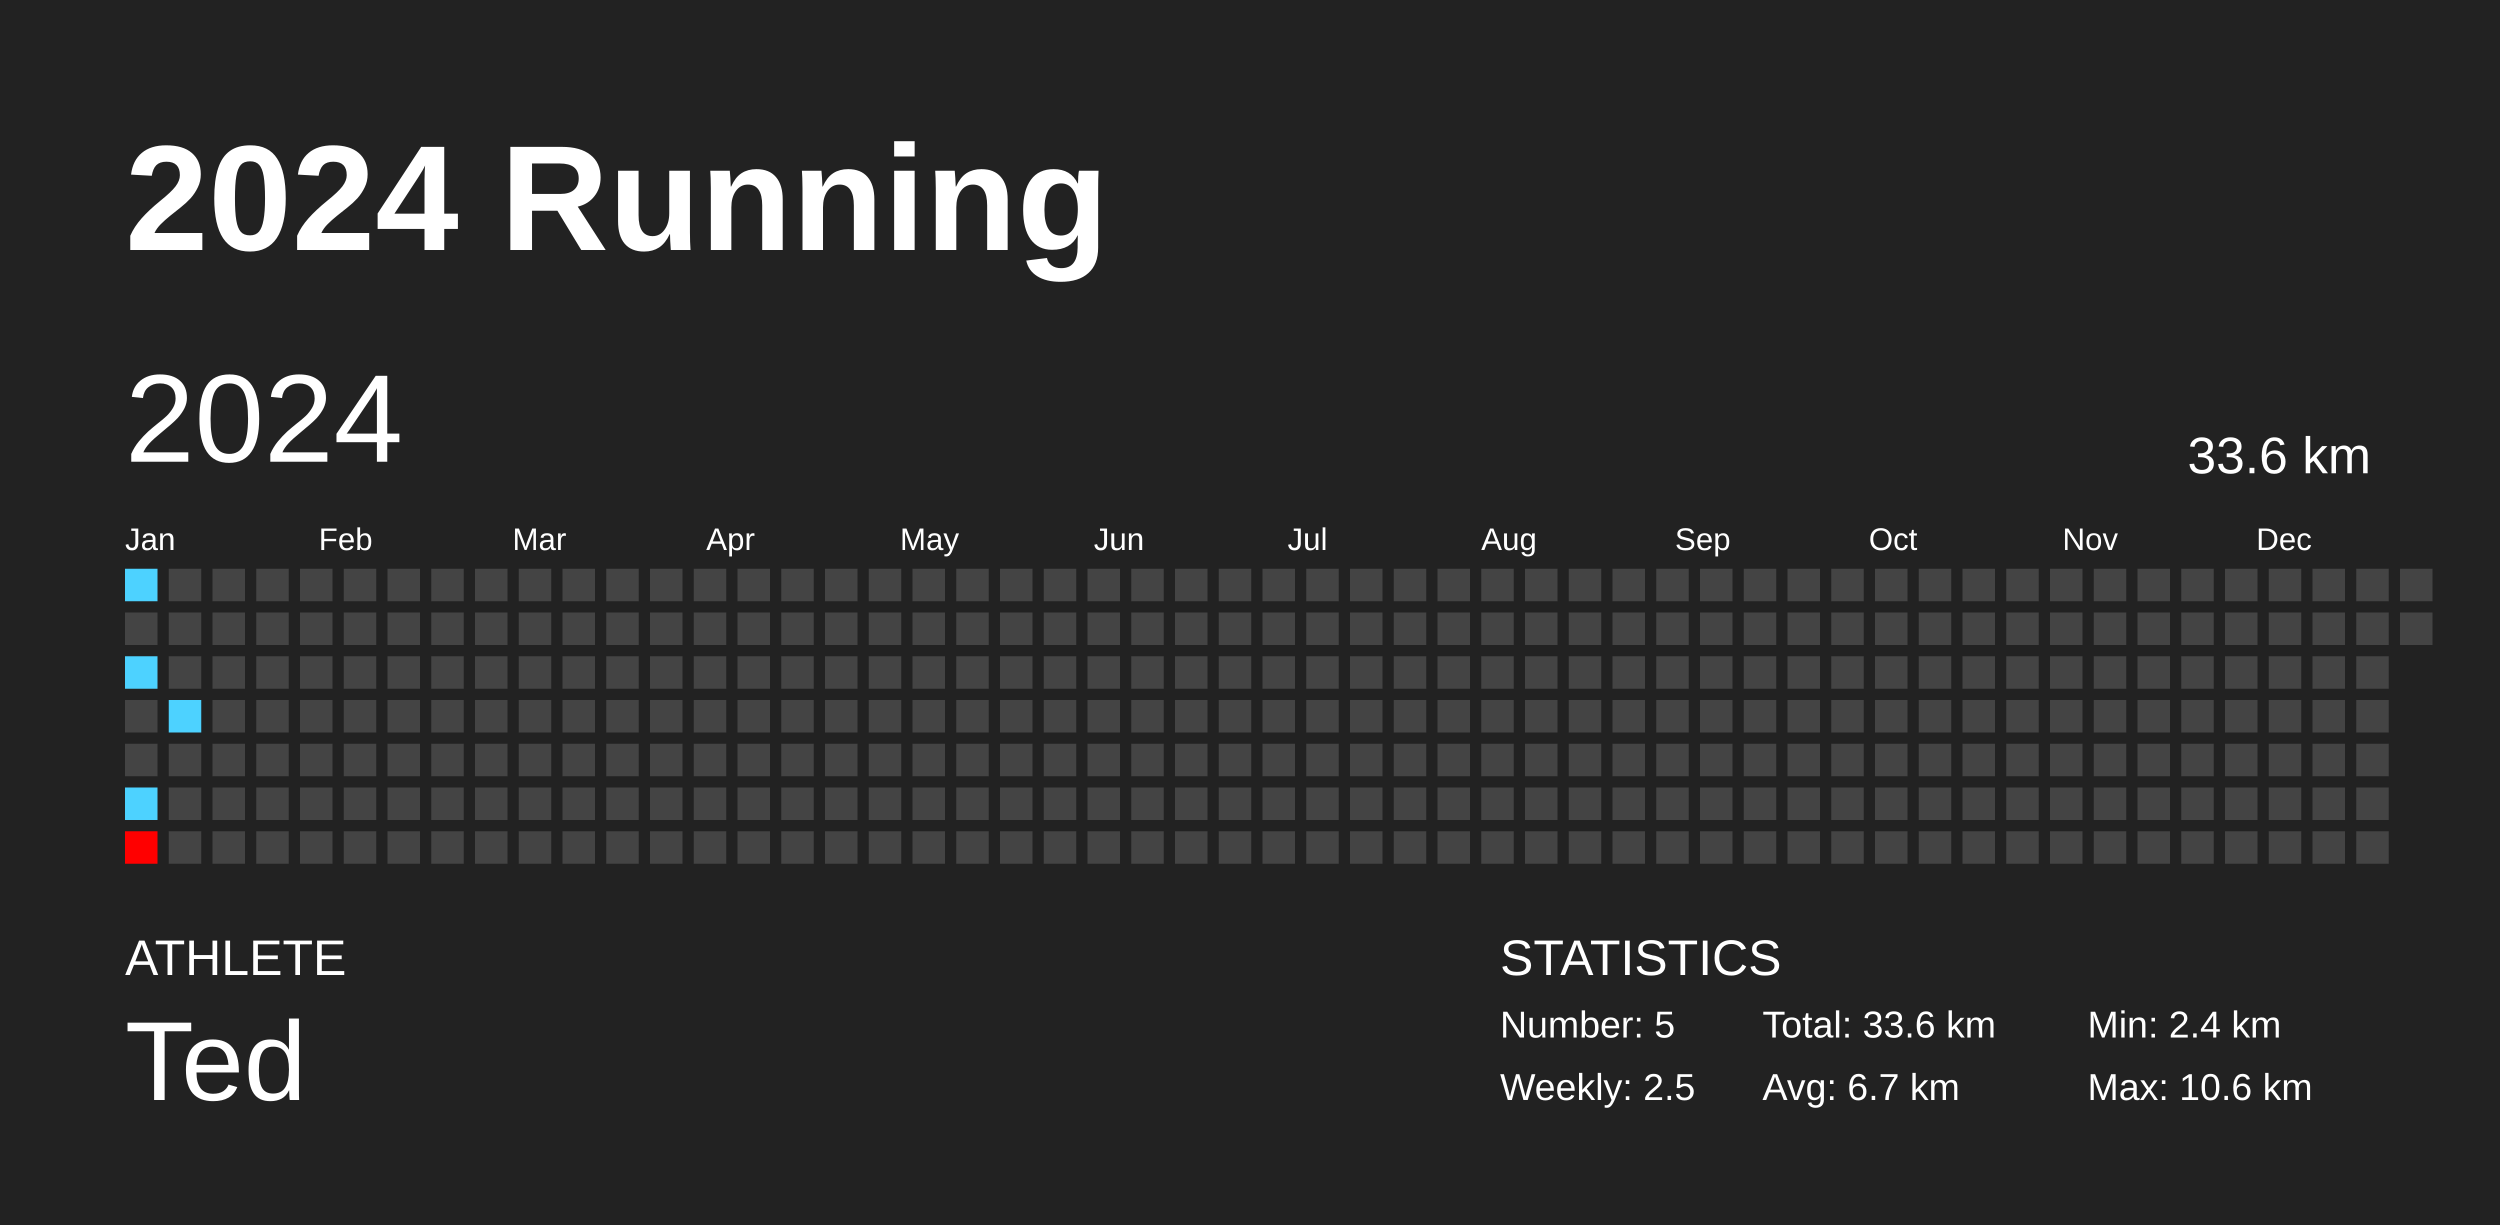
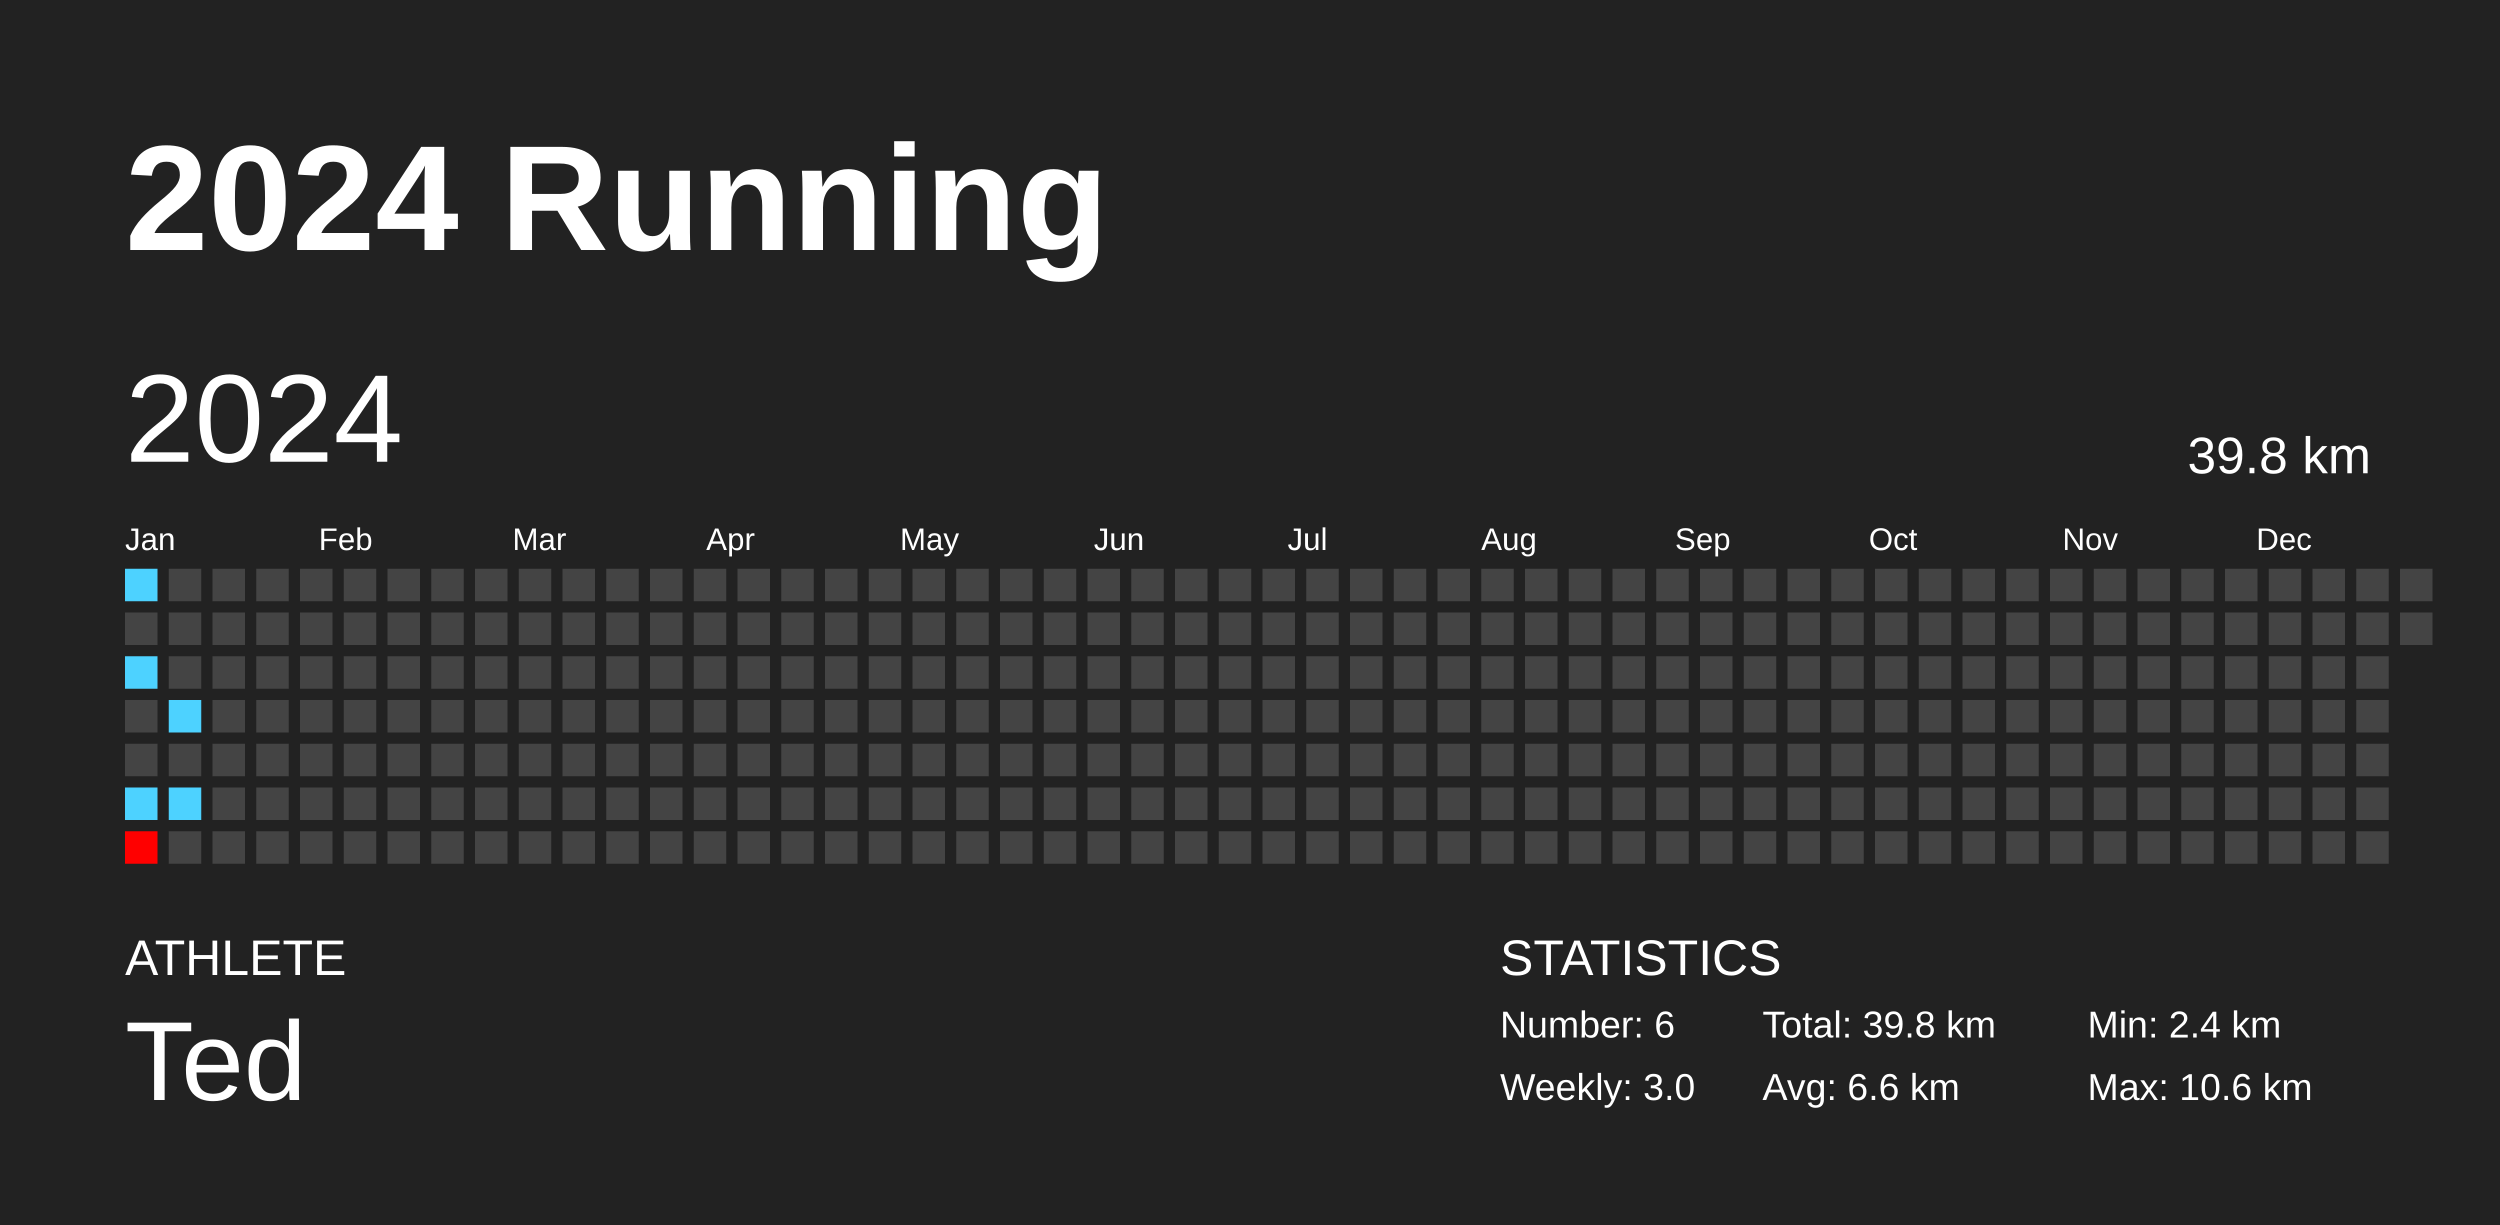
<svg xmlns="http://www.w3.org/2000/svg" baseProfile="full" height="98mm" version="1.1" viewBox="0,0,200,98" width="200mm">
  <defs />
  <rect fill="#222222" height="98" width="200" x="0" y="0" />
  <text fill="#FFFFFF" style="font-size:12px; font-family:Arial; font-weight:bold;" x="10" y="20">2024 Running</text>
  <text fill="#FFFFFF" style="font-size:4px; font-family:Arial" x="10" y="78">ATHLETE</text>
  <text fill="#FFFFFF" style="font-size:9px; font-family:Arial" x="10" y="88">Ted</text>
  <text fill="#FFFFFF" style="font-size:4px; font-family:Arial" x="120" y="78">STATISTICS</text>
-   <text fill="#FFFFFF" style="font-size:3px; font-family:Arial" x="120" y="83">Number: 5</text>
-   <text fill="#FFFFFF" style="font-size:3px; font-family:Arial" x="120" y="88">Weekly: 2.5</text>
-   <text fill="#FFFFFF" style="font-size:3px; font-family:Arial" x="141" y="83">Total: 33.6 km</text>
-   <text fill="#FFFFFF" style="font-size:3px; font-family:Arial" x="141" y="88">Avg: 6.7 km</text>
+   <text fill="#FFFFFF" style="font-size:3px; font-family:Arial" x="120" y="83">Number: 6</text>
+   <text fill="#FFFFFF" style="font-size:3px; font-family:Arial" x="120" y="88">Weekly: 3.0</text>
+   <text fill="#FFFFFF" style="font-size:3px; font-family:Arial" x="141" y="83">Total: 39.8 km</text>
+   <text fill="#FFFFFF" style="font-size:3px; font-family:Arial" x="141" y="88">Avg: 6.6 km</text>
  <text fill="#FFFFFF" style="font-size:3px; font-family:Arial" x="167" y="83">Min: 2.4 km</text>
  <text fill="#FFFFFF" style="font-size:3px; font-family:Arial" x="167" y="88">Max: 10.6 km</text>
  <text dominant-baseline="hanging" fill="#FFFFFF" style="font-size:10.0px; font-family:Arial;" x="10" y="30">2024</text>
-   <text dominant-baseline="hanging" fill="#FFFFFF" style="font-size:4.125px; font-family:Arial;" x="175" y="35">33.6 km</text>
+   <text dominant-baseline="hanging" fill="#FFFFFF" style="font-size:4.125px; font-family:Arial;" x="175" y="35">39.8 km</text>
  <text fill="#FFFFFF" style="font-size:2.5px; font-family:Arial" x="10.0" y="44">Jan</text>
  <text fill="#FFFFFF" style="font-size:2.5px; font-family:Arial" x="25.5" y="44">Feb</text>
  <text fill="#FFFFFF" style="font-size:2.5px; font-family:Arial" x="41.0" y="44">Mar</text>
  <text fill="#FFFFFF" style="font-size:2.5px; font-family:Arial" x="56.5" y="44">Apr</text>
  <text fill="#FFFFFF" style="font-size:2.5px; font-family:Arial" x="72.0" y="44">May</text>
  <text fill="#FFFFFF" style="font-size:2.5px; font-family:Arial" x="87.5" y="44">Jun</text>
  <text fill="#FFFFFF" style="font-size:2.5px; font-family:Arial" x="103.0" y="44">Jul</text>
  <text fill="#FFFFFF" style="font-size:2.5px; font-family:Arial" x="118.5" y="44">Aug</text>
  <text fill="#FFFFFF" style="font-size:2.5px; font-family:Arial" x="134.0" y="44">Sep</text>
  <text fill="#FFFFFF" style="font-size:2.5px; font-family:Arial" x="149.5" y="44">Oct</text>
  <text fill="#FFFFFF" style="font-size:2.5px; font-family:Arial" x="165.0" y="44">Nov</text>
  <text fill="#FFFFFF" style="font-size:2.5px; font-family:Arial" x="180.5" y="44">Dec</text>
  <rect fill="#4dd2ff" height="2.6" width="2.6" x="10.0" y="45.5" />
  <rect fill="#444444" height="2.6" width="2.6" x="10.0" y="49.0" />
  <rect fill="#4dd2ff" height="2.6" width="2.6" x="10.0" y="52.5" />
  <rect fill="#444444" height="2.6" width="2.6" x="10.0" y="56.0" />
  <rect fill="#444444" height="2.6" width="2.6" x="10.0" y="59.5" />
  <rect fill="#4dd2ff" height="2.6" width="2.6" x="10.0" y="63.0" />
  <rect fill="#ff0000" height="2.6" width="2.6" x="10.0" y="66.5" />
  <rect fill="#444444" height="2.6" width="2.6" x="13.5" y="45.5" />
  <rect fill="#444444" height="2.6" width="2.6" x="13.5" y="49.0" />
  <rect fill="#444444" height="2.6" width="2.6" x="13.5" y="52.5" />
  <rect fill="#4dd2ff" height="2.6" width="2.6" x="13.5" y="56.0" />
  <rect fill="#444444" height="2.6" width="2.6" x="13.5" y="59.5" />
-   <rect fill="#444444" height="2.6" width="2.6" x="13.5" y="63.0" />
+   <rect fill="#4dd2ff" height="2.6" width="2.6" x="13.5" y="63.0" />
  <rect fill="#444444" height="2.6" width="2.6" x="13.5" y="66.5" />
  <rect fill="#444444" height="2.6" width="2.6" x="17.0" y="45.5" />
  <rect fill="#444444" height="2.6" width="2.6" x="17.0" y="49.0" />
  <rect fill="#444444" height="2.6" width="2.6" x="17.0" y="52.5" />
  <rect fill="#444444" height="2.6" width="2.6" x="17.0" y="56.0" />
  <rect fill="#444444" height="2.6" width="2.6" x="17.0" y="59.5" />
  <rect fill="#444444" height="2.6" width="2.6" x="17.0" y="63.0" />
  <rect fill="#444444" height="2.6" width="2.6" x="17.0" y="66.5" />
  <rect fill="#444444" height="2.6" width="2.6" x="20.5" y="45.5" />
  <rect fill="#444444" height="2.6" width="2.6" x="20.5" y="49.0" />
  <rect fill="#444444" height="2.6" width="2.6" x="20.5" y="52.5" />
  <rect fill="#444444" height="2.6" width="2.6" x="20.5" y="56.0" />
  <rect fill="#444444" height="2.6" width="2.6" x="20.5" y="59.5" />
  <rect fill="#444444" height="2.6" width="2.6" x="20.5" y="63.0" />
  <rect fill="#444444" height="2.6" width="2.6" x="20.5" y="66.5" />
  <rect fill="#444444" height="2.6" width="2.6" x="24.0" y="45.5" />
  <rect fill="#444444" height="2.6" width="2.6" x="24.0" y="49.0" />
  <rect fill="#444444" height="2.6" width="2.6" x="24.0" y="52.5" />
  <rect fill="#444444" height="2.6" width="2.6" x="24.0" y="56.0" />
  <rect fill="#444444" height="2.6" width="2.6" x="24.0" y="59.5" />
  <rect fill="#444444" height="2.6" width="2.6" x="24.0" y="63.0" />
  <rect fill="#444444" height="2.6" width="2.6" x="24.0" y="66.5" />
  <rect fill="#444444" height="2.6" width="2.6" x="27.5" y="45.5" />
  <rect fill="#444444" height="2.6" width="2.6" x="27.5" y="49.0" />
  <rect fill="#444444" height="2.6" width="2.6" x="27.5" y="52.5" />
  <rect fill="#444444" height="2.6" width="2.6" x="27.5" y="56.0" />
  <rect fill="#444444" height="2.6" width="2.6" x="27.5" y="59.5" />
  <rect fill="#444444" height="2.6" width="2.6" x="27.5" y="63.0" />
  <rect fill="#444444" height="2.6" width="2.6" x="27.5" y="66.5" />
  <rect fill="#444444" height="2.6" width="2.6" x="31.0" y="45.5" />
  <rect fill="#444444" height="2.6" width="2.6" x="31.0" y="49.0" />
  <rect fill="#444444" height="2.6" width="2.6" x="31.0" y="52.5" />
  <rect fill="#444444" height="2.6" width="2.6" x="31.0" y="56.0" />
  <rect fill="#444444" height="2.6" width="2.6" x="31.0" y="59.5" />
  <rect fill="#444444" height="2.6" width="2.6" x="31.0" y="63.0" />
  <rect fill="#444444" height="2.6" width="2.6" x="31.0" y="66.5" />
  <rect fill="#444444" height="2.6" width="2.6" x="34.5" y="45.5" />
  <rect fill="#444444" height="2.6" width="2.6" x="34.5" y="49.0" />
  <rect fill="#444444" height="2.6" width="2.6" x="34.5" y="52.5" />
  <rect fill="#444444" height="2.6" width="2.6" x="34.5" y="56.0" />
  <rect fill="#444444" height="2.6" width="2.6" x="34.5" y="59.5" />
  <rect fill="#444444" height="2.6" width="2.6" x="34.5" y="63.0" />
  <rect fill="#444444" height="2.6" width="2.6" x="34.5" y="66.5" />
  <rect fill="#444444" height="2.6" width="2.6" x="38.0" y="45.5" />
  <rect fill="#444444" height="2.6" width="2.6" x="38.0" y="49.0" />
  <rect fill="#444444" height="2.6" width="2.6" x="38.0" y="52.5" />
  <rect fill="#444444" height="2.6" width="2.6" x="38.0" y="56.0" />
  <rect fill="#444444" height="2.6" width="2.6" x="38.0" y="59.5" />
  <rect fill="#444444" height="2.6" width="2.6" x="38.0" y="63.0" />
  <rect fill="#444444" height="2.6" width="2.6" x="38.0" y="66.5" />
  <rect fill="#444444" height="2.6" width="2.6" x="41.5" y="45.5" />
  <rect fill="#444444" height="2.6" width="2.6" x="41.5" y="49.0" />
  <rect fill="#444444" height="2.6" width="2.6" x="41.5" y="52.5" />
  <rect fill="#444444" height="2.6" width="2.6" x="41.5" y="56.0" />
  <rect fill="#444444" height="2.6" width="2.6" x="41.5" y="59.5" />
  <rect fill="#444444" height="2.6" width="2.6" x="41.5" y="63.0" />
  <rect fill="#444444" height="2.6" width="2.6" x="41.5" y="66.5" />
  <rect fill="#444444" height="2.6" width="2.6" x="45.0" y="45.5" />
  <rect fill="#444444" height="2.6" width="2.6" x="45.0" y="49.0" />
  <rect fill="#444444" height="2.6" width="2.6" x="45.0" y="52.5" />
  <rect fill="#444444" height="2.6" width="2.6" x="45.0" y="56.0" />
  <rect fill="#444444" height="2.6" width="2.6" x="45.0" y="59.5" />
  <rect fill="#444444" height="2.6" width="2.6" x="45.0" y="63.0" />
  <rect fill="#444444" height="2.6" width="2.6" x="45.0" y="66.5" />
  <rect fill="#444444" height="2.6" width="2.6" x="48.5" y="45.5" />
  <rect fill="#444444" height="2.6" width="2.6" x="48.5" y="49.0" />
  <rect fill="#444444" height="2.6" width="2.6" x="48.5" y="52.5" />
  <rect fill="#444444" height="2.6" width="2.6" x="48.5" y="56.0" />
  <rect fill="#444444" height="2.6" width="2.6" x="48.5" y="59.5" />
  <rect fill="#444444" height="2.6" width="2.6" x="48.5" y="63.0" />
  <rect fill="#444444" height="2.6" width="2.6" x="48.5" y="66.5" />
  <rect fill="#444444" height="2.6" width="2.6" x="52.0" y="45.5" />
  <rect fill="#444444" height="2.6" width="2.6" x="52.0" y="49.0" />
  <rect fill="#444444" height="2.6" width="2.6" x="52.0" y="52.5" />
  <rect fill="#444444" height="2.6" width="2.6" x="52.0" y="56.0" />
  <rect fill="#444444" height="2.6" width="2.6" x="52.0" y="59.5" />
  <rect fill="#444444" height="2.6" width="2.6" x="52.0" y="63.0" />
  <rect fill="#444444" height="2.6" width="2.6" x="52.0" y="66.5" />
  <rect fill="#444444" height="2.6" width="2.6" x="55.5" y="45.5" />
  <rect fill="#444444" height="2.6" width="2.6" x="55.5" y="49.0" />
  <rect fill="#444444" height="2.6" width="2.6" x="55.5" y="52.5" />
  <rect fill="#444444" height="2.6" width="2.6" x="55.5" y="56.0" />
  <rect fill="#444444" height="2.6" width="2.6" x="55.5" y="59.5" />
  <rect fill="#444444" height="2.6" width="2.6" x="55.5" y="63.0" />
  <rect fill="#444444" height="2.6" width="2.6" x="55.5" y="66.5" />
  <rect fill="#444444" height="2.6" width="2.6" x="59.0" y="45.5" />
  <rect fill="#444444" height="2.6" width="2.6" x="59.0" y="49.0" />
  <rect fill="#444444" height="2.6" width="2.6" x="59.0" y="52.5" />
  <rect fill="#444444" height="2.6" width="2.6" x="59.0" y="56.0" />
  <rect fill="#444444" height="2.6" width="2.6" x="59.0" y="59.5" />
  <rect fill="#444444" height="2.6" width="2.6" x="59.0" y="63.0" />
  <rect fill="#444444" height="2.6" width="2.6" x="59.0" y="66.5" />
  <rect fill="#444444" height="2.6" width="2.6" x="62.5" y="45.5" />
  <rect fill="#444444" height="2.6" width="2.6" x="62.5" y="49.0" />
  <rect fill="#444444" height="2.6" width="2.6" x="62.5" y="52.5" />
  <rect fill="#444444" height="2.6" width="2.6" x="62.5" y="56.0" />
  <rect fill="#444444" height="2.6" width="2.6" x="62.5" y="59.5" />
  <rect fill="#444444" height="2.6" width="2.6" x="62.5" y="63.0" />
  <rect fill="#444444" height="2.6" width="2.6" x="62.5" y="66.5" />
  <rect fill="#444444" height="2.6" width="2.6" x="66.0" y="45.5" />
  <rect fill="#444444" height="2.6" width="2.6" x="66.0" y="49.0" />
  <rect fill="#444444" height="2.6" width="2.6" x="66.0" y="52.5" />
  <rect fill="#444444" height="2.6" width="2.6" x="66.0" y="56.0" />
  <rect fill="#444444" height="2.6" width="2.6" x="66.0" y="59.5" />
  <rect fill="#444444" height="2.6" width="2.6" x="66.0" y="63.0" />
  <rect fill="#444444" height="2.6" width="2.6" x="66.0" y="66.5" />
  <rect fill="#444444" height="2.6" width="2.6" x="69.5" y="45.5" />
  <rect fill="#444444" height="2.6" width="2.6" x="69.5" y="49.0" />
  <rect fill="#444444" height="2.6" width="2.6" x="69.5" y="52.5" />
  <rect fill="#444444" height="2.6" width="2.6" x="69.5" y="56.0" />
  <rect fill="#444444" height="2.6" width="2.6" x="69.5" y="59.5" />
  <rect fill="#444444" height="2.6" width="2.6" x="69.5" y="63.0" />
  <rect fill="#444444" height="2.6" width="2.6" x="69.5" y="66.5" />
  <rect fill="#444444" height="2.6" width="2.6" x="73.0" y="45.5" />
  <rect fill="#444444" height="2.6" width="2.6" x="73.0" y="49.0" />
  <rect fill="#444444" height="2.6" width="2.6" x="73.0" y="52.5" />
  <rect fill="#444444" height="2.6" width="2.6" x="73.0" y="56.0" />
  <rect fill="#444444" height="2.6" width="2.6" x="73.0" y="59.5" />
  <rect fill="#444444" height="2.6" width="2.6" x="73.0" y="63.0" />
  <rect fill="#444444" height="2.6" width="2.6" x="73.0" y="66.5" />
  <rect fill="#444444" height="2.6" width="2.6" x="76.5" y="45.5" />
  <rect fill="#444444" height="2.6" width="2.6" x="76.5" y="49.0" />
  <rect fill="#444444" height="2.6" width="2.6" x="76.5" y="52.5" />
  <rect fill="#444444" height="2.6" width="2.6" x="76.5" y="56.0" />
  <rect fill="#444444" height="2.6" width="2.6" x="76.5" y="59.5" />
  <rect fill="#444444" height="2.6" width="2.6" x="76.5" y="63.0" />
  <rect fill="#444444" height="2.6" width="2.6" x="76.5" y="66.5" />
  <rect fill="#444444" height="2.6" width="2.6" x="80.0" y="45.5" />
  <rect fill="#444444" height="2.6" width="2.6" x="80.0" y="49.0" />
  <rect fill="#444444" height="2.6" width="2.6" x="80.0" y="52.5" />
  <rect fill="#444444" height="2.6" width="2.6" x="80.0" y="56.0" />
  <rect fill="#444444" height="2.6" width="2.6" x="80.0" y="59.5" />
  <rect fill="#444444" height="2.6" width="2.6" x="80.0" y="63.0" />
  <rect fill="#444444" height="2.6" width="2.6" x="80.0" y="66.5" />
  <rect fill="#444444" height="2.6" width="2.6" x="83.5" y="45.5" />
  <rect fill="#444444" height="2.6" width="2.6" x="83.5" y="49.0" />
  <rect fill="#444444" height="2.6" width="2.6" x="83.5" y="52.5" />
  <rect fill="#444444" height="2.6" width="2.6" x="83.5" y="56.0" />
  <rect fill="#444444" height="2.6" width="2.6" x="83.5" y="59.5" />
  <rect fill="#444444" height="2.6" width="2.6" x="83.5" y="63.0" />
  <rect fill="#444444" height="2.6" width="2.6" x="83.5" y="66.5" />
  <rect fill="#444444" height="2.6" width="2.6" x="87.0" y="45.5" />
  <rect fill="#444444" height="2.6" width="2.6" x="87.0" y="49.0" />
  <rect fill="#444444" height="2.6" width="2.6" x="87.0" y="52.5" />
  <rect fill="#444444" height="2.6" width="2.6" x="87.0" y="56.0" />
  <rect fill="#444444" height="2.6" width="2.6" x="87.0" y="59.5" />
  <rect fill="#444444" height="2.6" width="2.6" x="87.0" y="63.0" />
  <rect fill="#444444" height="2.6" width="2.6" x="87.0" y="66.5" />
  <rect fill="#444444" height="2.6" width="2.6" x="90.5" y="45.5" />
  <rect fill="#444444" height="2.6" width="2.6" x="90.5" y="49.0" />
  <rect fill="#444444" height="2.6" width="2.6" x="90.5" y="52.5" />
  <rect fill="#444444" height="2.6" width="2.6" x="90.5" y="56.0" />
  <rect fill="#444444" height="2.6" width="2.6" x="90.5" y="59.5" />
  <rect fill="#444444" height="2.6" width="2.6" x="90.5" y="63.0" />
  <rect fill="#444444" height="2.6" width="2.6" x="90.5" y="66.5" />
  <rect fill="#444444" height="2.6" width="2.6" x="94.0" y="45.5" />
  <rect fill="#444444" height="2.6" width="2.6" x="94.0" y="49.0" />
  <rect fill="#444444" height="2.6" width="2.6" x="94.0" y="52.5" />
  <rect fill="#444444" height="2.6" width="2.6" x="94.0" y="56.0" />
  <rect fill="#444444" height="2.6" width="2.6" x="94.0" y="59.5" />
  <rect fill="#444444" height="2.6" width="2.6" x="94.0" y="63.0" />
  <rect fill="#444444" height="2.6" width="2.6" x="94.0" y="66.5" />
  <rect fill="#444444" height="2.6" width="2.6" x="97.5" y="45.5" />
  <rect fill="#444444" height="2.6" width="2.6" x="97.5" y="49.0" />
  <rect fill="#444444" height="2.6" width="2.6" x="97.5" y="52.5" />
  <rect fill="#444444" height="2.6" width="2.6" x="97.5" y="56.0" />
  <rect fill="#444444" height="2.6" width="2.6" x="97.5" y="59.5" />
  <rect fill="#444444" height="2.6" width="2.6" x="97.5" y="63.0" />
  <rect fill="#444444" height="2.6" width="2.6" x="97.5" y="66.5" />
  <rect fill="#444444" height="2.6" width="2.6" x="101.0" y="45.5" />
  <rect fill="#444444" height="2.6" width="2.6" x="101.0" y="49.0" />
  <rect fill="#444444" height="2.6" width="2.6" x="101.0" y="52.5" />
  <rect fill="#444444" height="2.6" width="2.6" x="101.0" y="56.0" />
  <rect fill="#444444" height="2.6" width="2.6" x="101.0" y="59.5" />
  <rect fill="#444444" height="2.6" width="2.6" x="101.0" y="63.0" />
  <rect fill="#444444" height="2.6" width="2.6" x="101.0" y="66.5" />
  <rect fill="#444444" height="2.6" width="2.6" x="104.5" y="45.5" />
  <rect fill="#444444" height="2.6" width="2.6" x="104.5" y="49.0" />
  <rect fill="#444444" height="2.6" width="2.6" x="104.5" y="52.5" />
  <rect fill="#444444" height="2.6" width="2.6" x="104.5" y="56.0" />
  <rect fill="#444444" height="2.6" width="2.6" x="104.5" y="59.5" />
  <rect fill="#444444" height="2.6" width="2.6" x="104.5" y="63.0" />
  <rect fill="#444444" height="2.6" width="2.6" x="104.5" y="66.5" />
  <rect fill="#444444" height="2.6" width="2.6" x="108.0" y="45.5" />
  <rect fill="#444444" height="2.6" width="2.6" x="108.0" y="49.0" />
  <rect fill="#444444" height="2.6" width="2.6" x="108.0" y="52.5" />
  <rect fill="#444444" height="2.6" width="2.6" x="108.0" y="56.0" />
  <rect fill="#444444" height="2.6" width="2.6" x="108.0" y="59.5" />
  <rect fill="#444444" height="2.6" width="2.6" x="108.0" y="63.0" />
  <rect fill="#444444" height="2.6" width="2.6" x="108.0" y="66.5" />
  <rect fill="#444444" height="2.6" width="2.6" x="111.5" y="45.5" />
  <rect fill="#444444" height="2.6" width="2.6" x="111.5" y="49.0" />
  <rect fill="#444444" height="2.6" width="2.6" x="111.5" y="52.5" />
  <rect fill="#444444" height="2.6" width="2.6" x="111.5" y="56.0" />
  <rect fill="#444444" height="2.6" width="2.6" x="111.5" y="59.5" />
  <rect fill="#444444" height="2.6" width="2.6" x="111.5" y="63.0" />
  <rect fill="#444444" height="2.6" width="2.6" x="111.5" y="66.5" />
  <rect fill="#444444" height="2.6" width="2.6" x="115.0" y="45.5" />
  <rect fill="#444444" height="2.6" width="2.6" x="115.0" y="49.0" />
  <rect fill="#444444" height="2.6" width="2.6" x="115.0" y="52.5" />
  <rect fill="#444444" height="2.6" width="2.6" x="115.0" y="56.0" />
  <rect fill="#444444" height="2.6" width="2.6" x="115.0" y="59.5" />
  <rect fill="#444444" height="2.6" width="2.6" x="115.0" y="63.0" />
  <rect fill="#444444" height="2.6" width="2.6" x="115.0" y="66.5" />
  <rect fill="#444444" height="2.6" width="2.6" x="118.5" y="45.5" />
  <rect fill="#444444" height="2.6" width="2.6" x="118.5" y="49.0" />
  <rect fill="#444444" height="2.6" width="2.6" x="118.5" y="52.5" />
  <rect fill="#444444" height="2.6" width="2.6" x="118.5" y="56.0" />
  <rect fill="#444444" height="2.6" width="2.6" x="118.5" y="59.5" />
  <rect fill="#444444" height="2.6" width="2.6" x="118.5" y="63.0" />
  <rect fill="#444444" height="2.6" width="2.6" x="118.5" y="66.5" />
  <rect fill="#444444" height="2.6" width="2.6" x="122.0" y="45.5" />
  <rect fill="#444444" height="2.6" width="2.6" x="122.0" y="49.0" />
  <rect fill="#444444" height="2.6" width="2.6" x="122.0" y="52.5" />
  <rect fill="#444444" height="2.6" width="2.6" x="122.0" y="56.0" />
  <rect fill="#444444" height="2.6" width="2.6" x="122.0" y="59.5" />
  <rect fill="#444444" height="2.6" width="2.6" x="122.0" y="63.0" />
  <rect fill="#444444" height="2.6" width="2.6" x="122.0" y="66.5" />
  <rect fill="#444444" height="2.6" width="2.6" x="125.5" y="45.5" />
  <rect fill="#444444" height="2.6" width="2.6" x="125.5" y="49.0" />
  <rect fill="#444444" height="2.6" width="2.6" x="125.5" y="52.5" />
  <rect fill="#444444" height="2.6" width="2.6" x="125.5" y="56.0" />
  <rect fill="#444444" height="2.6" width="2.6" x="125.5" y="59.5" />
  <rect fill="#444444" height="2.6" width="2.6" x="125.5" y="63.0" />
  <rect fill="#444444" height="2.6" width="2.6" x="125.5" y="66.5" />
  <rect fill="#444444" height="2.6" width="2.6" x="129.0" y="45.5" />
  <rect fill="#444444" height="2.6" width="2.6" x="129.0" y="49.0" />
  <rect fill="#444444" height="2.6" width="2.6" x="129.0" y="52.5" />
  <rect fill="#444444" height="2.6" width="2.6" x="129.0" y="56.0" />
  <rect fill="#444444" height="2.6" width="2.6" x="129.0" y="59.5" />
  <rect fill="#444444" height="2.6" width="2.6" x="129.0" y="63.0" />
  <rect fill="#444444" height="2.6" width="2.6" x="129.0" y="66.5" />
  <rect fill="#444444" height="2.6" width="2.6" x="132.5" y="45.5" />
  <rect fill="#444444" height="2.6" width="2.6" x="132.5" y="49.0" />
  <rect fill="#444444" height="2.6" width="2.6" x="132.5" y="52.5" />
  <rect fill="#444444" height="2.6" width="2.6" x="132.5" y="56.0" />
  <rect fill="#444444" height="2.6" width="2.6" x="132.5" y="59.5" />
  <rect fill="#444444" height="2.6" width="2.6" x="132.5" y="63.0" />
  <rect fill="#444444" height="2.6" width="2.6" x="132.5" y="66.5" />
  <rect fill="#444444" height="2.6" width="2.6" x="136.0" y="45.5" />
  <rect fill="#444444" height="2.6" width="2.6" x="136.0" y="49.0" />
  <rect fill="#444444" height="2.6" width="2.6" x="136.0" y="52.5" />
  <rect fill="#444444" height="2.6" width="2.6" x="136.0" y="56.0" />
  <rect fill="#444444" height="2.6" width="2.6" x="136.0" y="59.5" />
  <rect fill="#444444" height="2.6" width="2.6" x="136.0" y="63.0" />
  <rect fill="#444444" height="2.6" width="2.6" x="136.0" y="66.5" />
  <rect fill="#444444" height="2.6" width="2.6" x="139.5" y="45.5" />
  <rect fill="#444444" height="2.6" width="2.6" x="139.5" y="49.0" />
  <rect fill="#444444" height="2.6" width="2.6" x="139.5" y="52.5" />
  <rect fill="#444444" height="2.6" width="2.6" x="139.5" y="56.0" />
  <rect fill="#444444" height="2.6" width="2.6" x="139.5" y="59.5" />
  <rect fill="#444444" height="2.6" width="2.6" x="139.5" y="63.0" />
  <rect fill="#444444" height="2.6" width="2.6" x="139.5" y="66.5" />
  <rect fill="#444444" height="2.6" width="2.6" x="143.0" y="45.5" />
  <rect fill="#444444" height="2.6" width="2.6" x="143.0" y="49.0" />
  <rect fill="#444444" height="2.6" width="2.6" x="143.0" y="52.5" />
  <rect fill="#444444" height="2.6" width="2.6" x="143.0" y="56.0" />
  <rect fill="#444444" height="2.6" width="2.6" x="143.0" y="59.5" />
  <rect fill="#444444" height="2.6" width="2.6" x="143.0" y="63.0" />
  <rect fill="#444444" height="2.6" width="2.6" x="143.0" y="66.5" />
  <rect fill="#444444" height="2.6" width="2.6" x="146.5" y="45.5" />
  <rect fill="#444444" height="2.6" width="2.6" x="146.5" y="49.0" />
  <rect fill="#444444" height="2.6" width="2.6" x="146.5" y="52.5" />
  <rect fill="#444444" height="2.6" width="2.6" x="146.5" y="56.0" />
  <rect fill="#444444" height="2.6" width="2.6" x="146.5" y="59.5" />
  <rect fill="#444444" height="2.6" width="2.6" x="146.5" y="63.0" />
  <rect fill="#444444" height="2.6" width="2.6" x="146.5" y="66.5" />
  <rect fill="#444444" height="2.6" width="2.6" x="150.0" y="45.5" />
  <rect fill="#444444" height="2.6" width="2.6" x="150.0" y="49.0" />
  <rect fill="#444444" height="2.6" width="2.6" x="150.0" y="52.5" />
  <rect fill="#444444" height="2.6" width="2.6" x="150.0" y="56.0" />
  <rect fill="#444444" height="2.6" width="2.6" x="150.0" y="59.5" />
  <rect fill="#444444" height="2.6" width="2.6" x="150.0" y="63.0" />
  <rect fill="#444444" height="2.6" width="2.6" x="150.0" y="66.5" />
  <rect fill="#444444" height="2.6" width="2.6" x="153.5" y="45.5" />
  <rect fill="#444444" height="2.6" width="2.6" x="153.5" y="49.0" />
  <rect fill="#444444" height="2.6" width="2.6" x="153.5" y="52.5" />
  <rect fill="#444444" height="2.6" width="2.6" x="153.5" y="56.0" />
  <rect fill="#444444" height="2.6" width="2.6" x="153.5" y="59.5" />
  <rect fill="#444444" height="2.6" width="2.6" x="153.5" y="63.0" />
  <rect fill="#444444" height="2.6" width="2.6" x="153.5" y="66.5" />
  <rect fill="#444444" height="2.6" width="2.6" x="157.0" y="45.5" />
  <rect fill="#444444" height="2.6" width="2.6" x="157.0" y="49.0" />
  <rect fill="#444444" height="2.6" width="2.6" x="157.0" y="52.5" />
  <rect fill="#444444" height="2.6" width="2.6" x="157.0" y="56.0" />
  <rect fill="#444444" height="2.6" width="2.6" x="157.0" y="59.5" />
  <rect fill="#444444" height="2.6" width="2.6" x="157.0" y="63.0" />
  <rect fill="#444444" height="2.6" width="2.6" x="157.0" y="66.5" />
  <rect fill="#444444" height="2.6" width="2.6" x="160.5" y="45.5" />
  <rect fill="#444444" height="2.6" width="2.6" x="160.5" y="49.0" />
  <rect fill="#444444" height="2.6" width="2.6" x="160.5" y="52.5" />
  <rect fill="#444444" height="2.6" width="2.6" x="160.5" y="56.0" />
  <rect fill="#444444" height="2.6" width="2.6" x="160.5" y="59.5" />
  <rect fill="#444444" height="2.6" width="2.6" x="160.5" y="63.0" />
  <rect fill="#444444" height="2.6" width="2.6" x="160.5" y="66.5" />
  <rect fill="#444444" height="2.6" width="2.6" x="164.0" y="45.5" />
  <rect fill="#444444" height="2.6" width="2.6" x="164.0" y="49.0" />
  <rect fill="#444444" height="2.6" width="2.6" x="164.0" y="52.5" />
  <rect fill="#444444" height="2.6" width="2.6" x="164.0" y="56.0" />
  <rect fill="#444444" height="2.6" width="2.6" x="164.0" y="59.5" />
  <rect fill="#444444" height="2.6" width="2.6" x="164.0" y="63.0" />
  <rect fill="#444444" height="2.6" width="2.6" x="164.0" y="66.5" />
  <rect fill="#444444" height="2.6" width="2.6" x="167.5" y="45.5" />
  <rect fill="#444444" height="2.6" width="2.6" x="167.5" y="49.0" />
  <rect fill="#444444" height="2.6" width="2.6" x="167.5" y="52.5" />
  <rect fill="#444444" height="2.6" width="2.6" x="167.5" y="56.0" />
  <rect fill="#444444" height="2.6" width="2.6" x="167.5" y="59.5" />
  <rect fill="#444444" height="2.6" width="2.6" x="167.5" y="63.0" />
  <rect fill="#444444" height="2.6" width="2.6" x="167.5" y="66.5" />
  <rect fill="#444444" height="2.6" width="2.6" x="171.0" y="45.5" />
  <rect fill="#444444" height="2.6" width="2.6" x="171.0" y="49.0" />
  <rect fill="#444444" height="2.6" width="2.6" x="171.0" y="52.5" />
  <rect fill="#444444" height="2.6" width="2.6" x="171.0" y="56.0" />
  <rect fill="#444444" height="2.6" width="2.6" x="171.0" y="59.5" />
  <rect fill="#444444" height="2.6" width="2.6" x="171.0" y="63.0" />
  <rect fill="#444444" height="2.6" width="2.6" x="171.0" y="66.5" />
  <rect fill="#444444" height="2.6" width="2.6" x="174.5" y="45.5" />
  <rect fill="#444444" height="2.6" width="2.6" x="174.5" y="49.0" />
  <rect fill="#444444" height="2.6" width="2.6" x="174.5" y="52.5" />
  <rect fill="#444444" height="2.6" width="2.6" x="174.5" y="56.0" />
  <rect fill="#444444" height="2.6" width="2.6" x="174.5" y="59.5" />
  <rect fill="#444444" height="2.6" width="2.6" x="174.5" y="63.0" />
  <rect fill="#444444" height="2.6" width="2.6" x="174.5" y="66.5" />
  <rect fill="#444444" height="2.6" width="2.6" x="178.0" y="45.5" />
  <rect fill="#444444" height="2.6" width="2.6" x="178.0" y="49.0" />
  <rect fill="#444444" height="2.6" width="2.6" x="178.0" y="52.5" />
  <rect fill="#444444" height="2.6" width="2.6" x="178.0" y="56.0" />
  <rect fill="#444444" height="2.6" width="2.6" x="178.0" y="59.5" />
  <rect fill="#444444" height="2.6" width="2.6" x="178.0" y="63.0" />
  <rect fill="#444444" height="2.6" width="2.6" x="178.0" y="66.5" />
  <rect fill="#444444" height="2.6" width="2.6" x="181.5" y="45.5" />
  <rect fill="#444444" height="2.6" width="2.6" x="181.5" y="49.0" />
  <rect fill="#444444" height="2.6" width="2.6" x="181.5" y="52.5" />
  <rect fill="#444444" height="2.6" width="2.6" x="181.5" y="56.0" />
  <rect fill="#444444" height="2.6" width="2.6" x="181.5" y="59.5" />
  <rect fill="#444444" height="2.6" width="2.6" x="181.5" y="63.0" />
  <rect fill="#444444" height="2.6" width="2.6" x="181.5" y="66.5" />
  <rect fill="#444444" height="2.6" width="2.6" x="185.0" y="45.5" />
  <rect fill="#444444" height="2.6" width="2.6" x="185.0" y="49.0" />
  <rect fill="#444444" height="2.6" width="2.6" x="185.0" y="52.5" />
  <rect fill="#444444" height="2.6" width="2.6" x="185.0" y="56.0" />
  <rect fill="#444444" height="2.6" width="2.6" x="185.0" y="59.5" />
  <rect fill="#444444" height="2.6" width="2.6" x="185.0" y="63.0" />
  <rect fill="#444444" height="2.6" width="2.6" x="185.0" y="66.5" />
  <rect fill="#444444" height="2.6" width="2.6" x="188.5" y="45.5" />
  <rect fill="#444444" height="2.6" width="2.6" x="188.5" y="49.0" />
  <rect fill="#444444" height="2.6" width="2.6" x="188.5" y="52.5" />
  <rect fill="#444444" height="2.6" width="2.6" x="188.5" y="56.0" />
  <rect fill="#444444" height="2.6" width="2.6" x="188.5" y="59.5" />
  <rect fill="#444444" height="2.6" width="2.6" x="188.5" y="63.0" />
  <rect fill="#444444" height="2.6" width="2.6" x="188.5" y="66.5" />
  <rect fill="#444444" height="2.6" width="2.6" x="192.0" y="45.5" />
  <rect fill="#444444" height="2.6" width="2.6" x="192.0" y="49.0" />
</svg>
